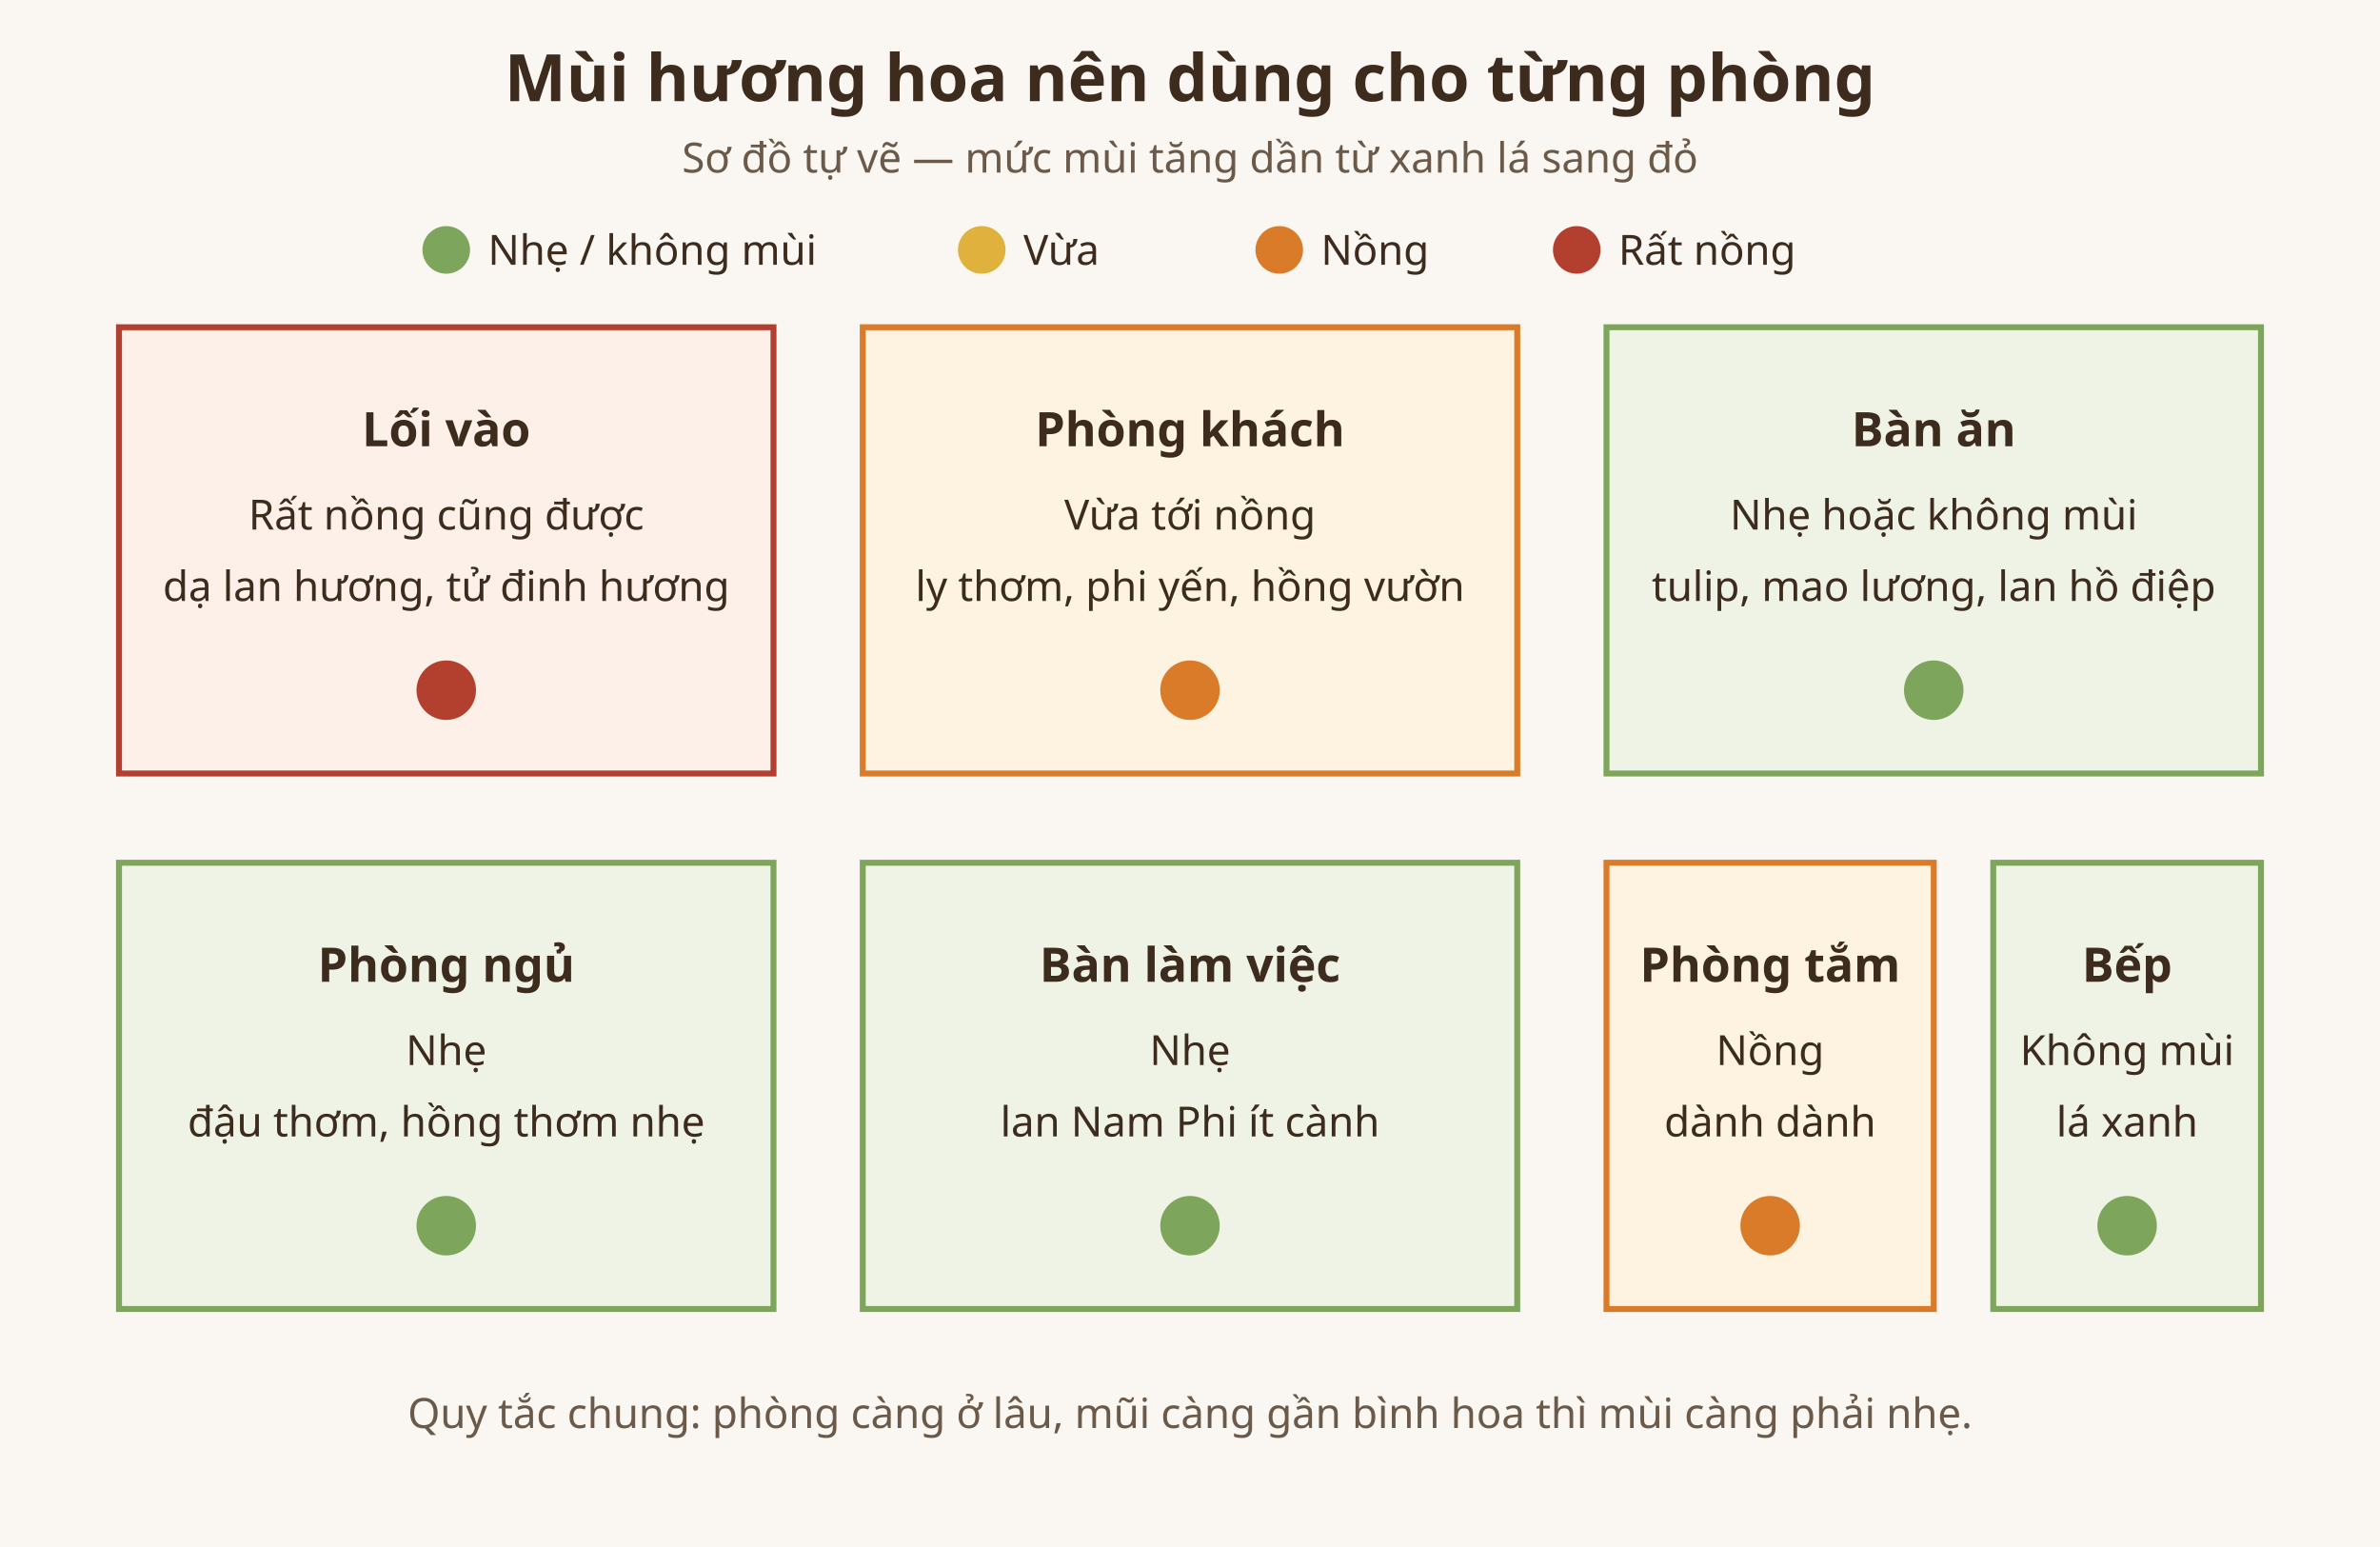
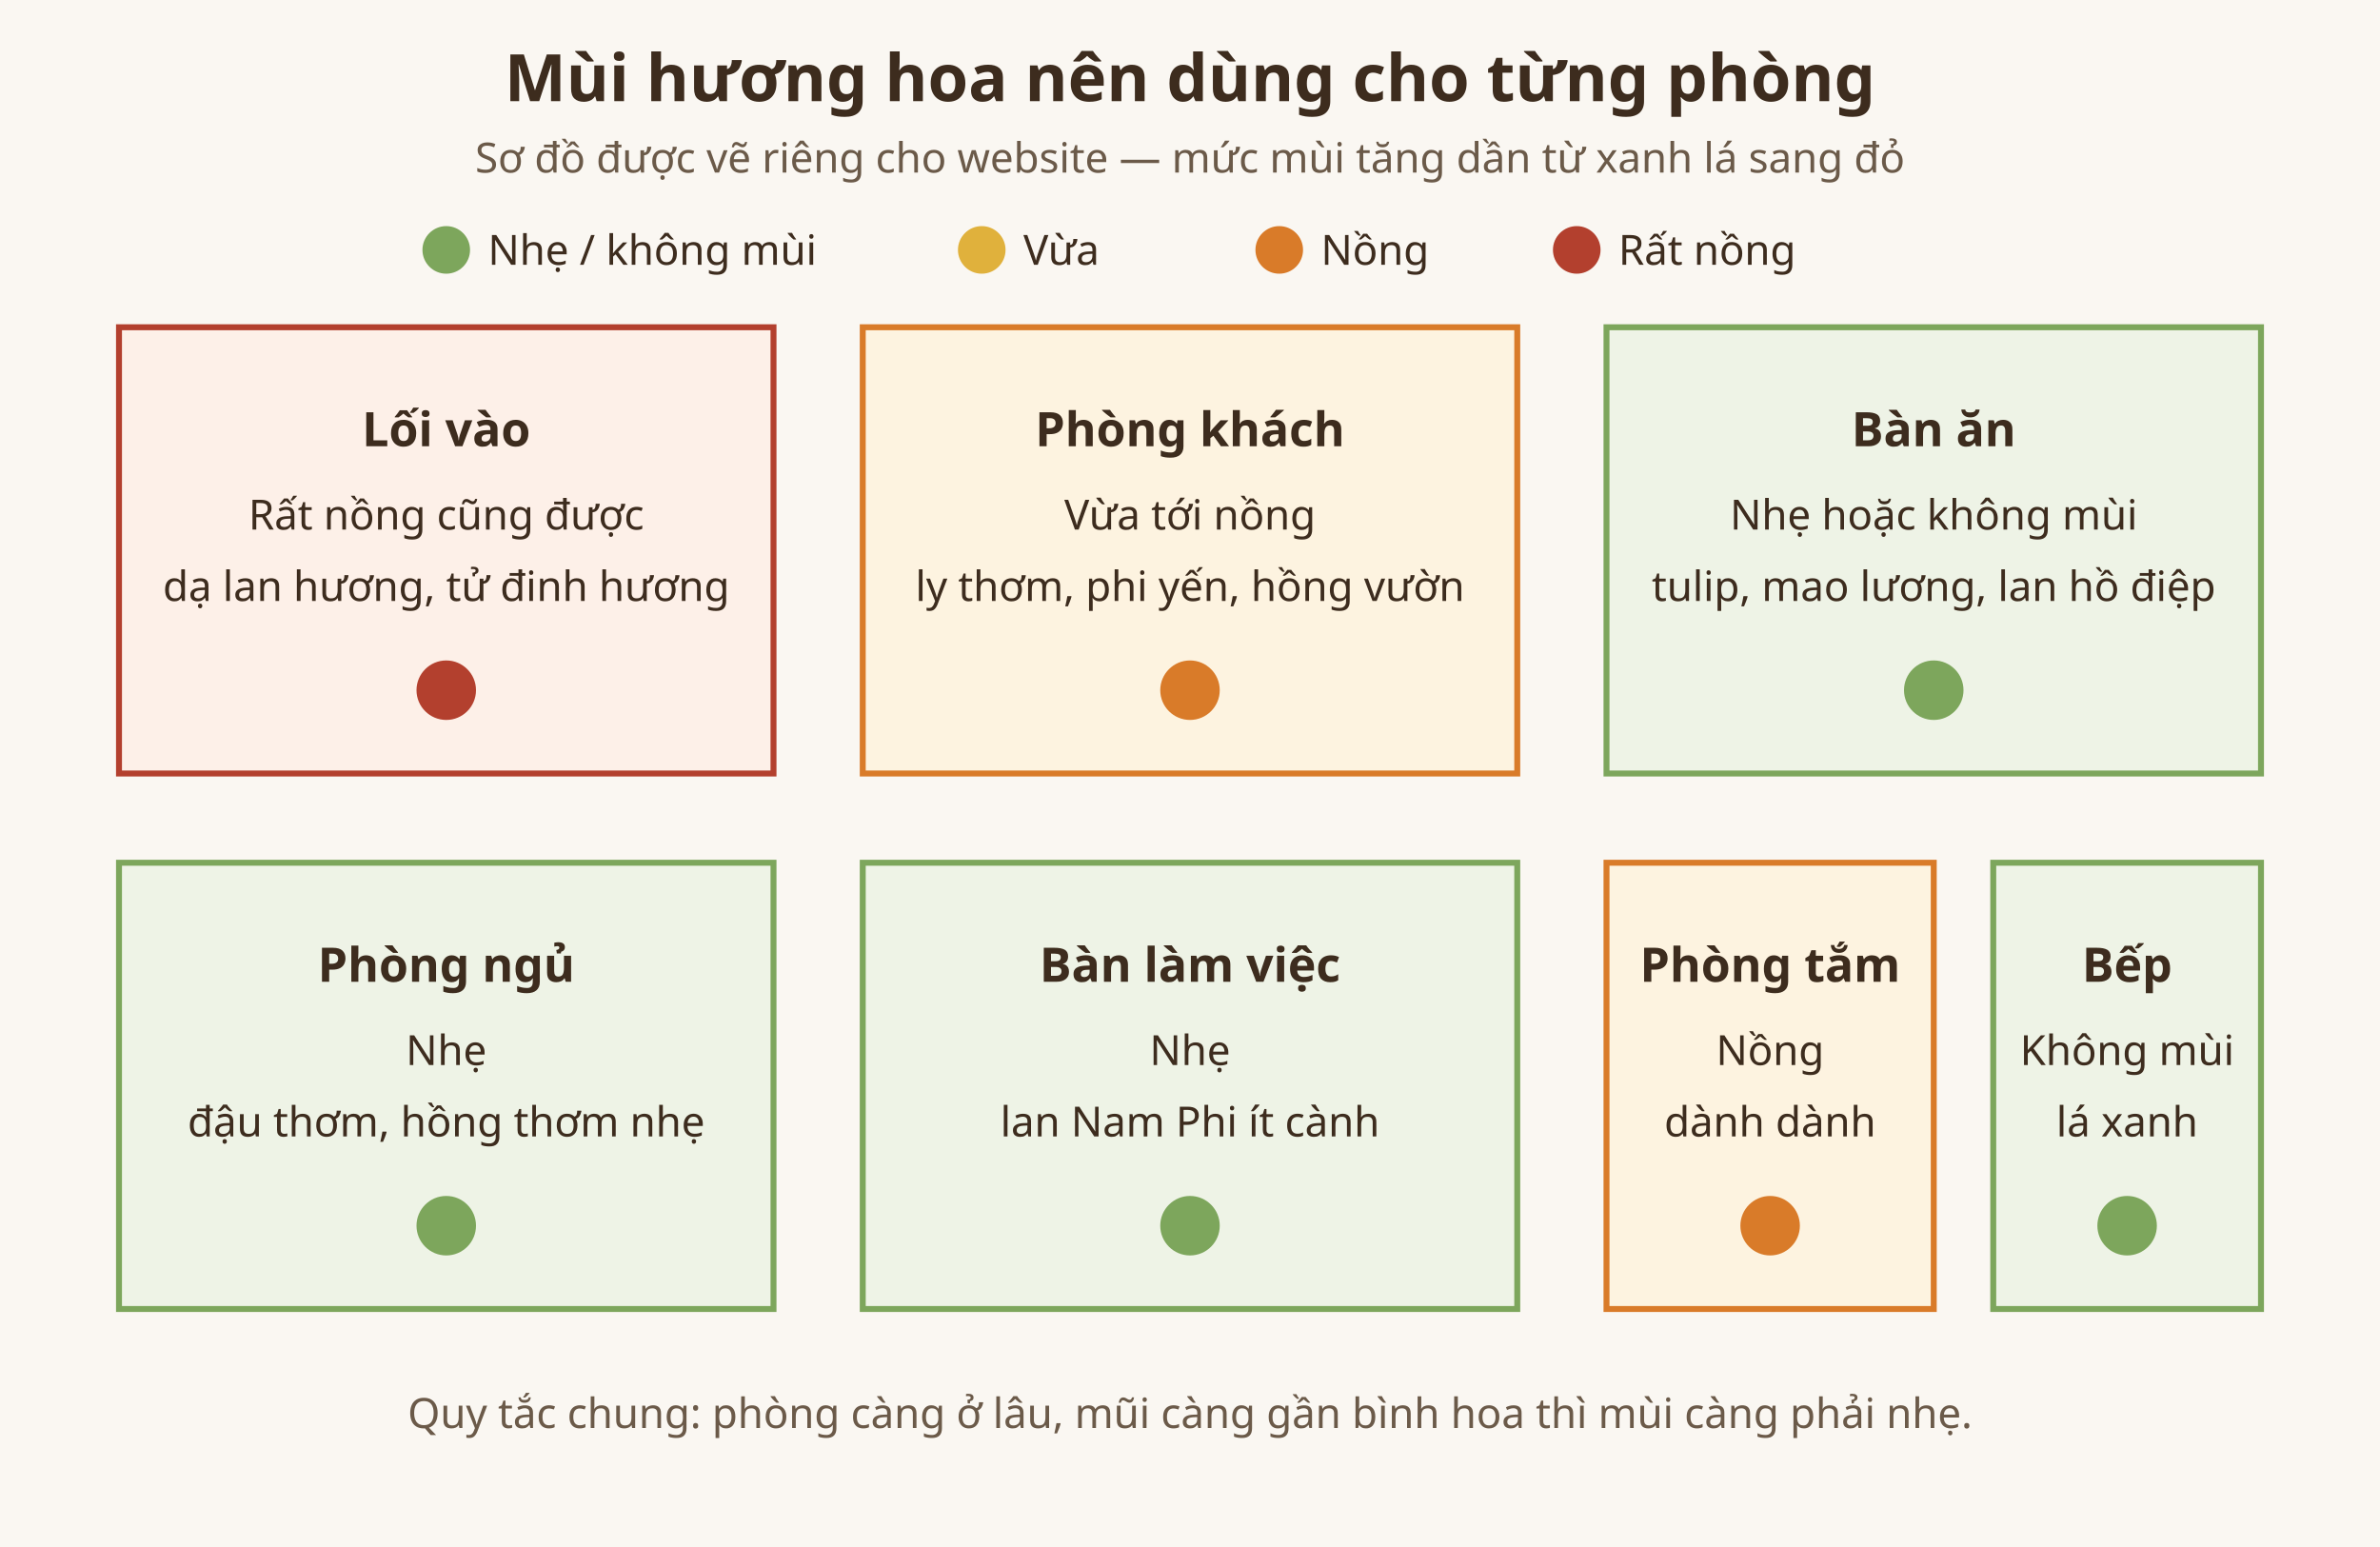
<svg xmlns="http://www.w3.org/2000/svg" width="800" height="520" viewBox="0 0 800 520" role="img" aria-labelledby="t20 d20">
  <rect x="0" y="0" width="800" height="520" fill="#faf7f2" />
  <text x="400" y="34" text-anchor="middle" font-family="sans-serif" font-size="22" font-weight="bold" fill="#3d2c1e">Mùi hương hoa nên dùng cho từng phòng</text>
-   <text x="400" y="58" text-anchor="middle" font-family="sans-serif" font-size="14" fill="#6b5a49">Sơ đồ tự vẽ — mức mùi tăng dần từ xanh lá sang đỏ</text>
+   <text x="400" y="58" text-anchor="middle" font-family="sans-serif" font-size="14" fill="#6b5a49">Sơ đồ được vẽ riêng cho website — mức mùi tăng dần từ xanh lá sang đỏ</text>
  <g font-family="sans-serif" font-size="14" fill="#3d2c1e">
    <circle cx="150" cy="84" r="8" fill="#7da65c" />
    <text x="164" y="89">Nhẹ / không mùi</text>
    <circle cx="330" cy="84" r="8" fill="#e0b13c" />
    <text x="344" y="89">Vừa</text>
    <circle cx="430" cy="84" r="8" fill="#d97b29" />
    <text x="444" y="89">Nồng</text>
    <circle cx="530" cy="84" r="8" fill="#b3402e" />
    <text x="544" y="89">Rất nồng</text>
  </g>
  <g font-family="sans-serif" font-size="16" fill="#3d2c1e">
    <rect x="40" y="110" width="220" height="150" fill="#fdf0e8" stroke="#b3402e" stroke-width="2" />
    <text x="150" y="150" text-anchor="middle" font-weight="bold">Lối vào</text>
    <text x="150" y="178" text-anchor="middle" font-size="14">Rất nồng cũng được</text>
    <text x="150" y="202" text-anchor="middle" font-size="14">dạ lan hương, tử đinh hương</text>
    <circle cx="150" cy="232" r="10" fill="#b3402e" />
    <rect x="290" y="110" width="220" height="150" fill="#fdf3e0" stroke="#d97b29" stroke-width="2" />
    <text x="400" y="150" text-anchor="middle" font-weight="bold">Phòng khách</text>
    <text x="400" y="178" text-anchor="middle" font-size="14">Vừa tới nồng</text>
    <text x="400" y="202" text-anchor="middle" font-size="14">ly thơm, phi yến, hồng vườn</text>
    <circle cx="400" cy="232" r="10" fill="#d97b29" />
    <rect x="540" y="110" width="220" height="150" fill="#eef3e6" stroke="#7da65c" stroke-width="2" />
    <text x="650" y="150" text-anchor="middle" font-weight="bold">Bàn ăn</text>
    <text x="650" y="178" text-anchor="middle" font-size="14">Nhẹ hoặc không mùi</text>
    <text x="650" y="202" text-anchor="middle" font-size="14">tulip, mao lương, lan hồ điệp</text>
    <circle cx="650" cy="232" r="10" fill="#7da65c" />
    <rect x="40" y="290" width="220" height="150" fill="#eef3e6" stroke="#7da65c" stroke-width="2" />
    <text x="150" y="330" text-anchor="middle" font-weight="bold">Phòng ngủ</text>
    <text x="150" y="358" text-anchor="middle" font-size="14">Nhẹ</text>
    <text x="150" y="382" text-anchor="middle" font-size="14">đậu thơm, hồng thơm nhẹ</text>
    <circle cx="150" cy="412" r="10" fill="#7da65c" />
    <rect x="290" y="290" width="220" height="150" fill="#eef3e6" stroke="#7da65c" stroke-width="2" />
    <text x="400" y="330" text-anchor="middle" font-weight="bold">Bàn làm việc</text>
    <text x="400" y="358" text-anchor="middle" font-size="14">Nhẹ</text>
    <text x="400" y="382" text-anchor="middle" font-size="14">lan Nam Phi ít cành</text>
    <circle cx="400" cy="412" r="10" fill="#7da65c" />
    <rect x="540" y="290" width="110" height="150" fill="#fdf3e0" stroke="#d97b29" stroke-width="2" />
    <text x="595" y="330" text-anchor="middle" font-weight="bold">Phòng tắm</text>
    <text x="595" y="358" text-anchor="middle" font-size="14">Nồng</text>
    <text x="595" y="382" text-anchor="middle" font-size="14">dành dành</text>
    <circle cx="595" cy="412" r="10" fill="#d97b29" />
    <rect x="670" y="290" width="90" height="150" fill="#eef3e6" stroke="#7da65c" stroke-width="2" />
    <text x="715" y="330" text-anchor="middle" font-weight="bold">Bếp</text>
    <text x="715" y="358" text-anchor="middle" font-size="14">Không mùi</text>
    <text x="715" y="382" text-anchor="middle" font-size="14">lá xanh</text>
    <circle cx="715" cy="412" r="10" fill="#7da65c" />
  </g>
  <text x="400" y="480" text-anchor="middle" font-family="sans-serif" font-size="14" fill="#6b5a49">Quy tắc chung: phòng càng ở lâu, mũi càng gần bình hoa thì mùi càng phải nhẹ.</text>
</svg>
